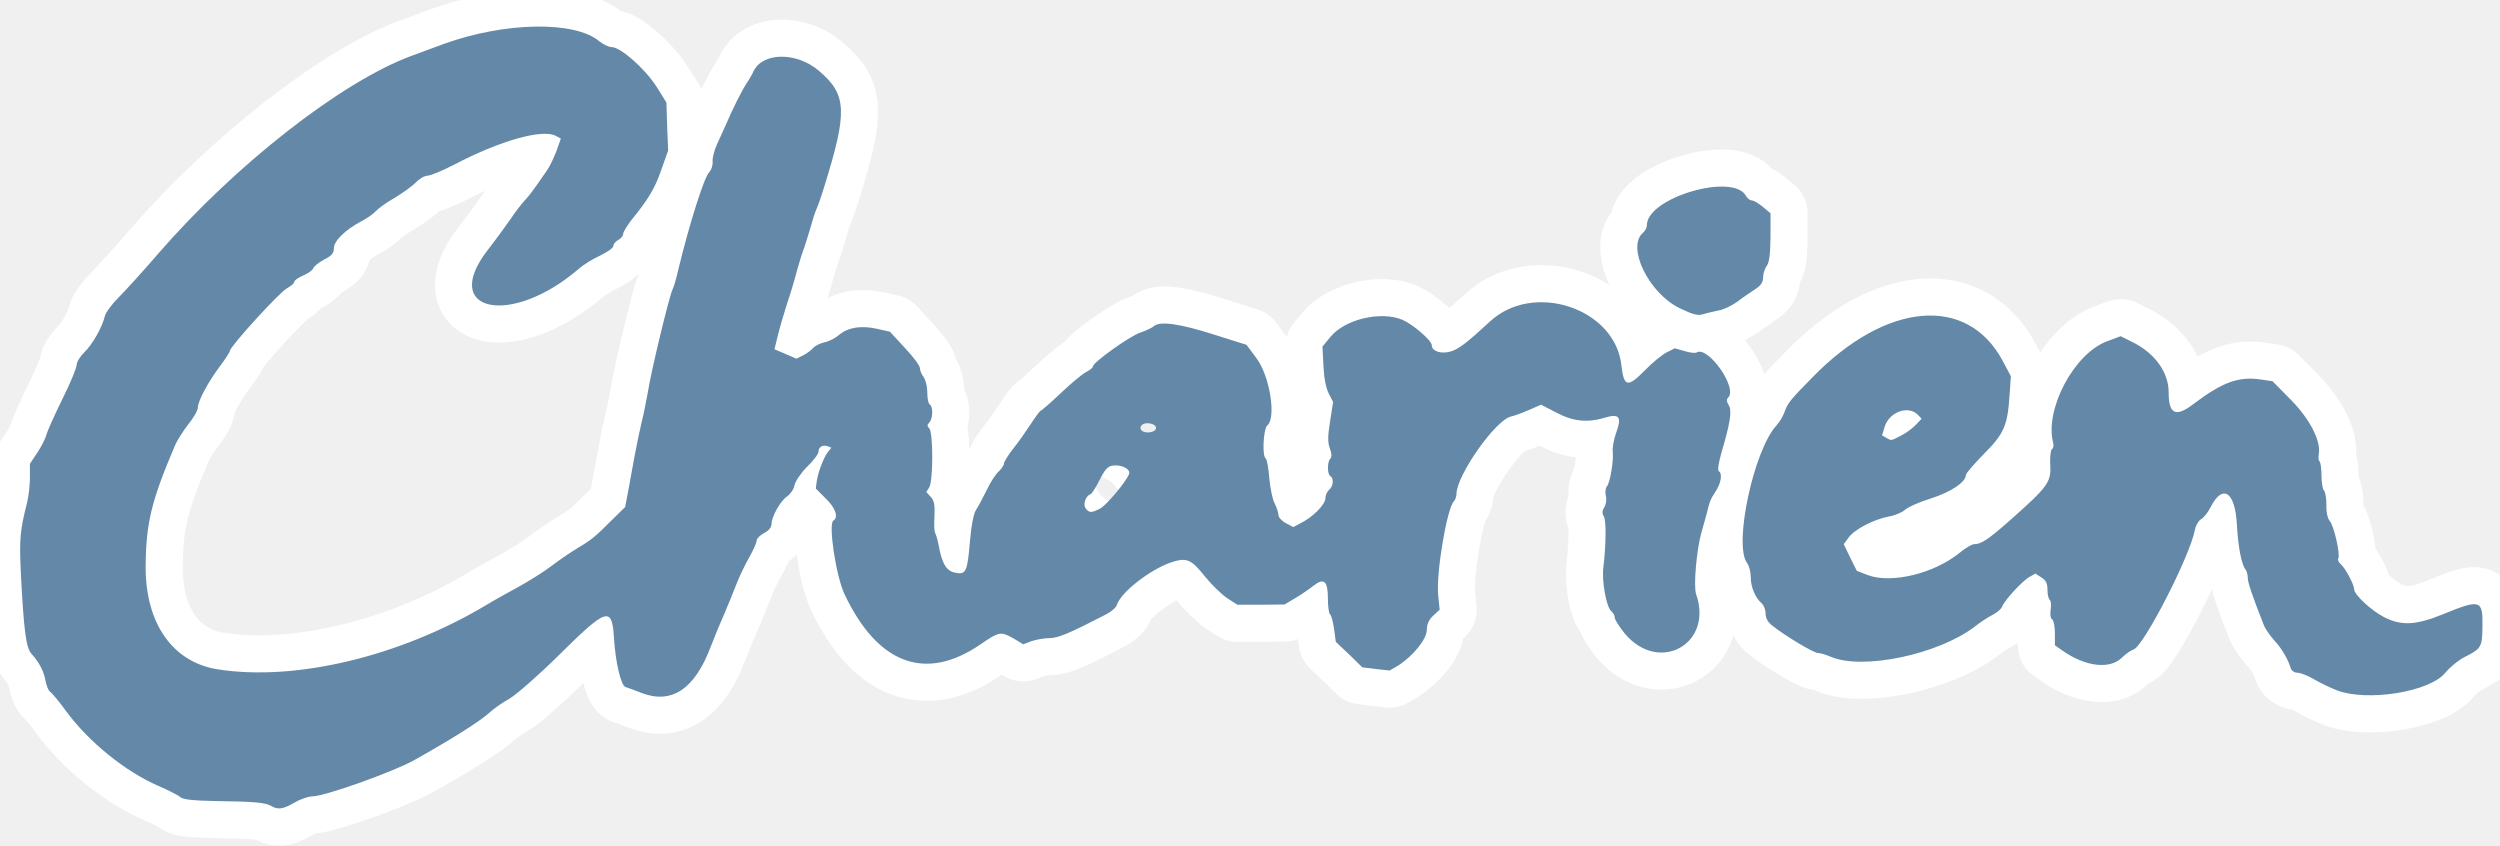
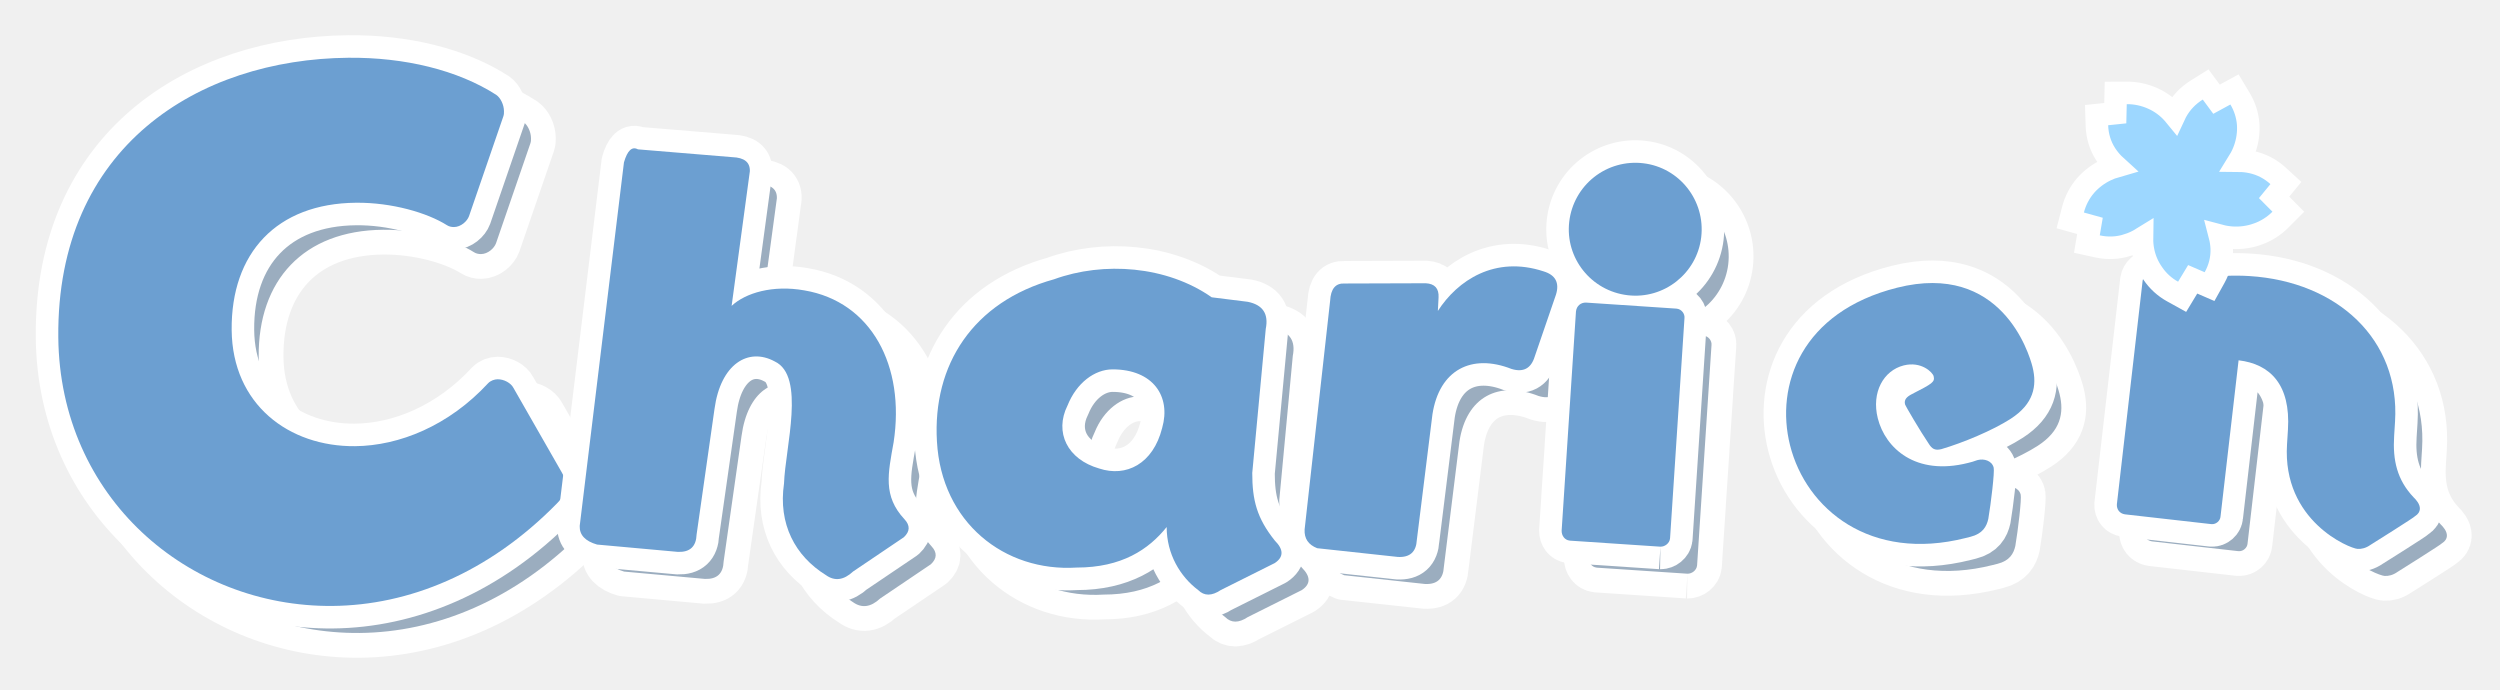
- <svg xmlns="http://www.w3.org/2000/svg" width="1516" height="513" viewBox="0 0 1011 342">
-   <path fill="#6388A8" stroke="#FFFFFF" stroke-width="30" stroke-linejoin="round" paint-order="stroke" d="M109.7,325.9C107.3,324.5 103.0,324.1 87.5,323.9C78.0,323.7 74.1,323.3 72.9,322.3C72.0,321.5 67.9,319.4 63.9,317.7C50.6,311.9 35.8,299.9 26.7,287.5C23.9,283.6 21.0,280.2 20.3,279.7C19.6,279.3 18.8,277.3 18.4,275.2C17.7,271.3 15.9,267.9 12.7,264.3C10.5,261.8 9.6,254.8 8.4,231.0C7.8,218.0 8.1,214.4 11.0,203.0C11.6,200.5 12.1,196.0 12.1,193.0L12.1,187.5L15.1,183.0C16.7,180.6 18.3,177.4 18.7,176.0C19.0,174.6 21.9,168.1 25.1,161.6C28.4,155.0 31.0,148.7 31.0,147.5C31.0,146.3 32.4,144.1 34.1,142.4C37.3,139.4 41.3,132.4 42.4,127.8C42.7,126.4 45.2,123.0 47.9,120.3C50.5,117.7 57.8,109.7 64.0,102.5C95.3,66.4 138.4,32.8 166.5,22.5C169.8,21.3 175.7,19.1 179.5,17.7C204.1,8.8 232.4,8.3 242.3,16.6C243.9,17.9 246.2,19.0 247.4,19.0C251.0,19.0 261.0,27.9 265.5,35.0L269.5,41.4L269.8,51.1L270.2,60.8L267.4,68.7C264.8,76.2 262.3,80.4 255.2,89.1C253.5,91.4 252.0,93.8 252.0,94.6C252.0,95.3 251.1,96.4 250.0,97.0C248.9,97.6 248.0,98.7 248.0,99.5C248.0,100.2 245.6,101.9 242.7,103.3C239.8,104.6 235.9,107.0 234.0,108.7C206.7,132.2 177.8,126.2 197.2,101.1C200.7,96.6 204.9,90.8 206.7,88.2C208.4,85.6 210.9,82.4 212.2,81.0C213.5,79.7 215.6,76.9 217.0,74.9C218.4,72.9 220.3,70.1 221.3,68.7C222.3,67.3 223.9,63.9 225.0,61.1L226.8,56.0L224.8,54.9C219.4,52.0 202.5,56.7 183.7,66.5C178.9,69.0 174.0,71.0 172.9,71.0C171.7,71.0 169.6,72.2 168.1,73.8C166.6,75.3 162.7,78.1 159.5,80.0C156.2,81.9 152.9,84.3 152.0,85.3C151.2,86.3 148.5,88.2 146.0,89.5C139.6,92.9 135.0,97.4 135.0,100.4C135.0,102.4 134.1,103.4 131.1,104.9C129.0,106.0 127.0,107.6 126.7,108.4C126.3,109.3 124.5,110.6 122.5,111.4C120.6,112.2 119.0,113.4 119.0,113.9C119.0,114.5 117.7,115.6 116.1,116.5C113.1,118.0 93.0,140.1 93.0,141.8C93.0,142.2 91.2,145.1 88.9,148.1C84.1,154.5 80.0,162.2 80.0,164.8C80.0,165.9 78.3,168.9 76.1,171.6C74.0,174.3 71.6,178.1 70.8,180.0C61.2,202.5 59.0,211.6 58.9,229.1C58.8,252.0 69.8,267.7 87.9,270.6C119.2,275.6 161.7,265.5 196.5,244.7C199.8,242.7 205.9,239.3 210.0,237.1C214.1,234.8 219.9,231.2 222.9,228.9C225.9,226.6 230.6,223.4 233.4,221.7C239.3,218.2 240.6,217.1 247.6,210.1L252.8,205.0L254.0,198.8C254.6,195.3 255.8,188.9 256.6,184.5C257.4,180.1 258.7,174.0 259.4,171.0C260.2,168.0 261.3,162.3 262.0,158.5C263.3,150.0 270.7,119.6 271.9,117.2C272.4,116.3 273.5,112.6 274.3,109.0C278.7,90.8 284.6,72.1 286.7,69.7C287.7,68.7 288.3,66.7 288.2,65.3C288.0,64.0 288.8,60.8 290.0,58.2C291.2,55.6 292.8,52.1 293.5,50.5C296.1,44.3 300.1,36.4 302.0,33.5C303.1,31.9 304.3,29.8 304.6,29.0C308.2,21.0 322.1,20.8 331.2,28.6C342.5,38.2 342.8,45.0 333.4,75.2C332.1,79.5 330.6,83.7 330.1,84.7C329.6,85.7 328.5,89.2 327.6,92.5C326.6,95.8 325.5,99.4 325.1,100.5C324.6,101.6 323.4,105.4 322.4,109.0C321.5,112.6 319.6,118.9 318.2,123.0C316.9,127.1 315.2,132.9 314.5,135.8L313.2,141.2L317.7,143.1L322.1,145.0L324.9,143.6C326.4,142.8 328.2,141.5 328.9,140.6C329.6,139.8 331.6,138.8 333.3,138.4C335.1,138.1 337.8,136.7 339.3,135.4C343.0,132.3 348.1,131.5 354.6,132.9L359.9,134.1L365.9,140.6C369.3,144.2 372.0,147.8 372.0,148.8C372.0,149.7 372.7,151.4 373.5,152.4C374.3,153.5 375.0,156.3 375.0,158.6C375.0,161.0 375.4,163.2 376.0,163.5C377.4,164.4 377.3,169.3 375.8,170.8C374.9,171.7 374.9,172.3 375.8,173.2C377.4,174.8 377.4,194.3 375.8,197.0L374.6,198.9L376.4,200.9C377.8,202.4 378.1,204.2 377.9,208.7C377.7,211.9 377.8,215.0 378.2,215.5C378.5,216.1 379.2,218.3 379.6,220.5C380.9,227.8 382.7,230.8 386.1,231.5C390.6,232.5 391.2,231.3 392.2,219.3C392.8,212.4 393.7,207.6 394.8,206.0C395.7,204.6 397.6,201.0 399.1,198.0C400.5,195.0 402.7,191.6 403.9,190.6C405.0,189.5 406.0,188.1 406.0,187.4C406.0,186.7 407.7,184.0 409.8,181.3C411.9,178.7 415.1,174.1 417.0,171.2C418.8,168.4 420.6,166.0 420.9,166.0C421.2,166.0 424.9,162.8 429.0,158.9C433.1,155.0 437.7,151.2 439.2,150.4C440.8,149.6 442.0,148.6 442.0,148.1C442.0,146.5 456.7,136.0 461.0,134.5C463.4,133.7 465.9,132.5 466.7,131.8C469.2,129.7 477.3,130.9 490.8,135.2L504.1,139.4L508.1,144.8C513.5,151.9 516.2,168.9 512.5,172.0C510.9,173.4 510.3,184.5 511.9,185.4C512.3,185.7 513.0,189.2 513.3,193.3C513.7,197.4 514.6,202.0 515.5,203.6C516.3,205.2 517.0,207.3 517.0,208.2C517.0,209.2 518.4,210.6 520.0,211.5L523.0,213.1L526.2,211.4C531.0,209.0 536.0,203.9 536.0,201.4C536.0,200.2 536.7,198.7 537.5,198.0C539.2,196.6 539.5,193.4 538.0,192.5C536.7,191.7 536.7,186.7 538.0,185.4C538.6,184.8 538.6,183.4 537.8,181.3C536.9,178.8 536.9,176.4 537.9,170.3L539.1,162.5L537.3,159.0C536.2,156.8 535.4,152.6 535.2,147.8L534.8,140.1L538.1,136.1C544.0,129.0 558.5,125.6 567.2,129.3C571.4,131.1 579.0,137.7 579.0,139.5C579.0,142.0 582.7,143.2 586.6,142.1C589.8,141.2 593.2,138.6 602.5,130.0C620.1,113.6 653.2,124.6 655.7,147.7C656.7,156.5 658.2,156.8 665.2,149.7C668.1,146.7 672.0,143.5 673.9,142.5L677.3,140.8L681.2,141.9C683.3,142.6 685.5,142.8 686.1,142.5C690.6,139.6 702.8,156.8 698.9,160.7C698.1,161.5 698.2,162.3 699.1,163.8C700.5,166.0 699.7,171.0 696.1,183.2C695.0,187.1 694.5,190.2 695.1,190.5C696.6,191.5 696.0,195.3 693.9,198.5C691.6,202.1 691.5,202.3 690.1,208.0C689.4,210.5 688.5,213.8 688.0,215.5C686.1,222.3 684.8,237.0 685.9,240.2C693.0,260.4 670.9,272.6 657.1,256.2C654.9,253.4 653.0,250.6 653.0,249.7C653.0,248.9 652.4,247.7 651.6,247.1C649.6,245.4 647.7,235.0 648.4,229.4C649.5,220.1 649.6,210.5 648.6,208.8C647.8,207.5 647.9,206.4 648.8,205.0C649.5,203.9 649.8,201.9 649.4,200.5C649.1,199.1 649.2,197.4 649.8,196.7C651.1,195.2 652.6,186.4 652.2,182.7C652.0,181.1 652.6,177.6 653.6,174.9C655.9,168.6 654.9,167.1 649.2,168.8C642.0,171.0 636.1,170.4 629.4,166.8L623.2,163.6L618.4,165.7C615.7,166.9 612.4,168.1 611.0,168.4C604.8,169.8 589.0,192.2 589.0,199.7C589.0,200.7 588.5,202.1 588.0,202.6C585.1,205.5 580.7,231.9 581.6,240.7L582.2,246.5L579.6,248.9C577.8,250.6 577.0,252.4 577.0,254.7C577.0,258.4 571.4,265.3 565.4,269.1L562.0,271.1L556.5,270.5L550.9,269.8L545.6,264.6L540.2,259.5L539.5,254.3C539.1,251.4 538.4,248.8 537.9,248.4C537.4,248.1 537.0,245.2 537.0,241.9C537.0,234.9 535.4,233.5 531.2,236.8C529.7,238.0 526.5,240.2 524.0,241.7L519.5,244.4L509.9,244.5L500.4,244.5L496.2,241.8C494.0,240.3 489.9,236.3 487.3,233.1C481.7,226.0 479.8,225.3 473.5,227.4C464.9,230.4 453.2,239.5 451.6,244.7C451.3,245.7 449.3,247.4 447.1,248.5C432.2,256.2 427.8,258.0 424.4,258.0C422.3,258.0 419.1,258.6 417.2,259.2L413.8,260.5L410.0,258.2C404.7,255.2 404.1,255.3 396.4,260.6C374.3,275.7 355.0,268.6 341.6,240.4C338.1,233.2 334.9,211.8 337.0,210.5C339.2,209.2 337.9,205.3 333.9,201.5L329.9,197.5L330.3,194.5C330.9,190.6 333.2,184.7 334.9,182.6L336.2,181.0L334.7,180.4C332.7,179.7 331.0,180.7 331.0,182.6C331.0,183.5 329.0,186.2 326.4,188.7C323.9,191.2 321.6,194.6 321.3,196.2C321.0,197.8 319.6,199.8 318.3,200.7C315.6,202.5 312.0,208.9 312.0,211.9C312.0,213.2 310.8,214.6 309.0,215.5C307.4,216.4 306.0,217.7 306.0,218.5C306.0,219.4 304.6,222.5 302.9,225.5C301.2,228.5 299.0,233.1 298.0,235.7C297.0,238.3 294.8,243.7 293.2,247.5C291.5,251.3 288.9,257.6 287.4,261.5C280.9,278.8 271.4,285.0 259.0,280.0C256.5,279.0 253.8,278.0 253.0,277.8C251.1,277.2 248.9,267.8 248.3,258.0C247.5,245.0 245.5,245.6 226.1,264.8C217.9,272.9 208.8,280.9 206.0,282.5C203.1,284.1 199.6,286.6 198.1,288.0C194.3,291.5 183.3,298.5 167.4,307.4C159.0,312.1 131.2,322.0 126.3,322.0C124.8,322.0 121.5,323.1 119.1,324.5C114.4,327.2 112.5,327.5 109.7,325.9Z M945.0,279.1C942.5,278.1 938.4,276.2 935.9,274.7C933.4,273.2 930.3,272.0 929.1,272.0C927.9,272.0 926.7,271.2 926.4,270.2C925.2,266.4 922.7,262.1 919.7,258.9C918.0,257.0 916.0,254.2 915.4,252.5C910.7,240.6 909.0,235.4 909.0,233.6C909.0,232.4 908.6,231.0 908.2,230.4C906.5,228.5 905.1,221.3 904.6,212.1C903.9,198.8 898.9,195.4 894.0,205.0C892.9,207.2 891.1,209.4 890.1,209.9C889.1,210.5 887.9,212.5 887.6,214.3C885.6,224.9 866.9,261.3 862.8,262.6C861.8,262.9 859.6,264.4 858.1,265.9C853.1,270.8 843.2,269.5 834.0,263.0L831.0,260.9L831.0,256.0C831.0,253.3 830.5,250.8 829.9,250.4C829.2,250.0 829.0,248.3 829.3,246.4C829.6,244.5 829.4,242.8 828.9,242.5C828.4,242.1 828.0,240.3 828.0,238.5C828.0,235.9 827.4,234.6 825.6,233.5L823.1,231.9L820.8,233.2C818.0,234.7 810.6,242.7 809.7,245.2C809.4,246.1 807.6,247.7 805.8,248.6C804.0,249.5 800.6,251.7 798.4,253.5C783.7,264.6 753.4,271.0 740.5,265.6C738.5,264.7 736.0,264.0 735.1,264.0C733.5,264.0 721.9,257.1 716.8,253.0C714.9,251.6 714.0,249.9 714.0,248.0C714.0,246.5 713.3,244.7 712.4,243.9C709.9,241.8 708.0,237.4 708.0,233.3C708.0,231.2 707.3,228.6 706.5,227.6C701.0,220.3 709.2,182.0 718.4,172.0C719.7,170.6 721.2,168.0 721.8,166.2C722.9,163.1 724.0,161.6 732.8,152.7C762.7,121.9 795.6,119.1 809.9,145.9L813.2,152.1L812.7,159.3C811.9,172.0 810.5,175.3 802.3,183.5C798.3,187.6 795.0,191.4 795.0,192.0C795.0,194.9 789.0,198.9 780.9,201.5C776.3,202.9 771.6,205.0 770.4,206.1C769.3,207.1 766.4,208.4 763.9,208.8C757.7,210.0 750.0,214.0 747.6,217.3L745.6,220.0L748.2,225.4L750.9,230.8L755.3,232.5C764.9,236.1 782.2,231.9 792.6,223.4C794.9,221.5 797.5,220.0 798.4,220.0C801.2,220.0 804.0,218.1 812.0,211.1C828.5,196.5 829.6,195.0 829.1,187.4C829.0,184.5 829.3,181.9 829.8,181.6C830.4,181.3 830.6,180.1 830.3,179.0C826.8,165.5 838.7,143.0 852.0,138.0L857.6,135.9L862.6,138.4C871.5,142.9 877.0,150.5 877.0,158.6C877.0,167.4 879.8,168.8 886.8,163.5C898.7,154.5 905.2,152.1 914.2,153.4L919.0,154.1L926.4,161.6C934.2,169.5 938.7,178.4 937.7,183.6C937.5,185.0 937.6,186.3 938.0,186.5C938.4,186.8 938.8,189.2 938.8,192.0C938.8,194.8 939.2,197.6 939.8,198.3C940.4,198.9 940.8,201.6 940.8,204.2C940.7,207.1 941.3,209.7 942.2,210.7C943.9,212.7 946.5,224.3 945.6,225.8C945.3,226.3 945.7,227.4 946.6,228.1C948.4,229.6 952.0,236.3 952.0,238.2C952.0,240.4 959.0,246.9 964.1,249.5C971.1,253.1 977.0,252.8 987.8,248.4C1003.2,242.1 1004.1,242.4 1003.9,253.6C1003.8,261.7 1003.4,262.3 996.4,265.8C994.1,267.0 990.7,269.8 988.8,272.1C982.4,279.8 957.3,283.8 945.0,279.1Z M444.9,205.6C447.5,204.2 455.4,194.8 456.6,191.6C457.3,189.7 453.7,187.8 450.2,188.2C448.1,188.4 446.9,189.6 444.7,194.0C443.2,197.0 441.5,199.7 441.0,199.8C439.0,200.5 437.8,204.1 439.1,205.6C440.5,207.4 441.4,207.4 444.9,205.6Z M768.8,176.1C770.8,175.1 773.5,173.1 774.8,171.7L777.1,169.3L775.5,167.6C771.5,163.7 763.8,166.7 762.1,172.7L761.1,176.0L762.8,177.0C765.0,178.2 764.5,178.3 768.8,176.1Z M467.5,173.0C467.5,171.2 463.2,170.4 461.8,171.8C460.2,173.4 462.0,175.1 464.8,174.8C466.4,174.6 467.5,173.9 467.5,173.0Z M679.3,124.6C666.7,118.5 657.6,99.7 664.5,94.0C665.3,93.3 666.0,92.0 666.0,91.0C666.0,79.9 701.0,69.6 706.1,79.2C706.6,80.2 707.7,81.0 708.5,81.0C709.2,81.0 711.2,82.2 712.9,83.6L716.0,86.2L716.0,95.8C715.9,102.7 715.5,106.1 714.5,107.4C713.7,108.5 713.0,110.6 713.0,112.1C713.0,114.1 712.1,115.4 709.8,116.9C708.0,118.1 704.7,120.3 702.5,122.0C700.3,123.6 696.9,125.2 695.0,125.5C693.1,125.9 690.3,126.5 688.8,127.0C686.7,127.7 684.7,127.2 679.3,124.6Z" />
+ <svg xmlns="http://www.w3.org/2000/svg" xmlns:xlink="http://www.w3.org/1999/xlink" viewBox="0 0 555 153" width="1110" height="306" role="img" aria-labelledby="title">
+   <defs>
+     <g id="word">
+       <path d="M113.992 86.125l10.673 18.662c.569.975.998 1.951 1.007 2.931.012 1.26-.536 2.525-2.062 4.079-15.257 15.542-32.972 22.567-49.771 22.722-32.06.297-60.566-24.08-60.896-59.638-.393-42.418 31.21-61.752 64.388-62.06 12.46-.115 24.246 2.716 32.838 8.237.986.69 1.7 2.224 1.713 3.624.004.42.007.7-.129 1.121l-7.635 22.192c-.41 1.124-1.798 2.397-3.338 2.41-.56.006-1.121-.129-1.544-.405-4.365-2.76-12.227-5.067-20.207-4.993-17.639.164-27.757 11.178-27.6 28.257.154 16.52 12.702 25.924 27.401 25.787 9.8-.09 20.819-4.533 29.552-13.994.554-.565 1.392-.853 2.092-.86 1.4-.012 2.947.813 3.518 1.928" transform="" />
+       <path d="M140 34 Q138 33 137 37 L130 118 Q130 121 134 122 L152 123 Q156 123 156 119 L159 91 C160 81 166 77 172 80 C179 83 175 99 175 107 C174 116 178 123 185 127 Q188 129 191 126 L202 118 Q204 116 202 114 C197 109 198 104 199 97 C201 80 193 66 178 64 C171 63 165 65 162 68 L165 38 Q165 35 161 35Z" transform="rotate(2 165 80)" />
+       <path d="M269 66 C259 59 245 58 234 62 C216 67 207 81 208 98 C209 116 223 127 239 126 C249 126 255 122 259 117 C259 123 262 128 266 131 Q268 133 271 131 L283 125 Q286 123 283 120 C279 115 278 111 278 105 L281 73 Q282 68 277 67Z M247 82 C256 82 260 88 258 95 C256 103 250 106 244 104 C237 102 234 96 237 90 C239 85 243 82 247 82Z" transform="" />
+       <path d="M297 64 Q294 64 294 68 L291 119 Q291 122 294 123 L312 124 Q316 124 316 120 L318 92 C319 82 326 78 335 81 Q339 82 340 78 L344 64 Q345 60 341 59 C330 56 322 62 318 69 L318 66 Q318 63 315 63Z" transform="rotate(3 318 92)" />
+       <path d="M282.618 121.364l-19.98-1.333-.199-.023c-1.093-.128-1.783-1.115-1.754-2.219l3.181-48.66c.139-1.192 1.039-1.993 2.242-1.953l19.981 1.333.198.023c.993.117 1.783 1.115 1.666 2.108l-3.192 48.76-.023.199c-.116.993-1.115 1.782-2.12 1.765m9.053-68.714c-.942 8.046-8.265 13.833-16.31 12.891-8.144-.953-13.932-8.276-12.99-16.321a14.767 14.767 0 0 1 16.421-12.979c8.045.942 13.832 8.265 12.879 16.41" transform="translate(86 0)" />
+       <path d="m417.451 119.166-1.117.281c-21.132 5.322-35.378-6.435-38.942-20.585-3.352-13.313 2.534-29.645 23.759-34.99 23.087-5.814 29.292 14.502 30.066 17.574 1.078 4.282.2 8.265-4.823 11.51-4.001 2.592-10.632 5.35-15.426 6.756-1.489.375-2.119-.16-2.772-1.183-1.891-2.79-5.184-8.396-5.278-8.769-.257-1.024.37-1.677 1.51-2.26 4.559-2.337 5.164-2.687 4.836-3.99-.211-.838-2.73-3.372-6.64-2.387-4.468 1.125-7.207 5.973-5.754 11.745 1.665 6.61 8.381 12.838 20.018 9.907.651-.164 1.396-.352 2.024-.609l.186-.047c1.304-.328 3.097.111 3.496 1.694.234.931-.592 7.871-1.191 11.388-.37 1.677-1.252 3.285-3.952 3.965" transform="translate(20 0)" />
+       <path d="M365.698 93.619l-.199 3.161c-.337 5.366.637 9.755 4.336 13.643.545.516 1.443 1.534 1.377 2.588-.036.575-.36 1.132-1.061 1.568-.012.192-9.925 6.398-9.925 6.398-1.006.706-1.983.933-2.845.879-1.724-.108-16.735-6.15-15.662-23.205l.205-3.257c.633-10.06-3.989-14.583-10.959-15.407l-4.008 34.665c-.06.958-.976 1.766-1.935 1.706l-.191-.012-19.102-2.163c-1.144-.168-1.856-1.079-1.784-2.229l5.721-49.659c.162-1.047 1.078-1.855 2.037-1.795l.191.012 10.695 1.25c3.785-.532 7.354-.692 10.803-.475 19.45 1.223 33.457 14.032 32.306 32.332" transform="translate(166 0)" />
+     </g>
+   </defs>
+   <use xlink:href="#word" transform="translate(6 6)" fill="#9badbf" stroke="#fff" stroke-width="11" stroke-linejoin="round" paint-order="stroke fill" />
+   <use xlink:href="#word" fill="#6c9fd1" stroke="#fff" stroke-width="10" stroke-linejoin="round" paint-order="stroke fill" />
+   <path d="M360.296 58.41a14.2 14.2 0 0 0 3.227-1.478q-.02 1.346.237 2.69a12.9 12.9 0 0 0 2.147 5.067 12.7 12.7 0 0 0 4.418 4.035l2.106 1.166 1.245-2.06 1.101-1.823 1.664.721 2.078.902 1.102-1.98c1.128-2.03 1.682-4.2 1.608-6.472v-.018a13.5 13.5 0 0 0-.423-2.833q1.35.361 2.772.447a14.1 14.1 0 0 0 5.567-.789h.002a13.45 13.45 0 0 0 5.105-3.223l1.757-1.763-1.755-1.765-1.405-1.414 1.115-1.36 1.5-1.831-1.746-1.598a12.56 12.56 0 0 0-5.921-3.054h-.005a13.7 13.7 0 0 0-2.704-.295q.752-1.219 1.237-2.592c.624-1.77.885-3.597.776-5.463l-.001-.026-.002-.026a12.86 12.86 0 0 0-1.81-5.661l-1.234-2.058-2.106 1.149-1.881 1.025-1.039-1.41-1.373-1.866-1.964 1.227c-1.964 1.226-3.515 2.847-4.604 4.85l-.004.006a13 13 0 0 0-.344.684q-.13-.158-.266-.313a13.26 13.26 0 0 0-4.487-3.326l-.002-.001a13.8 13.8 0 0 0-5.855-1.256l-2.436.009-.055 2.435-.047 2.058-1.836.192-2.315.24.075 2.327c.075 2.318.722 4.463 1.961 6.376a13.6 13.6 0 0 0 2.265 2.66q-1.153.33-2.253.862a14.15 14.15 0 0 0-4.459 3.367l-.018.02-.017.02a13.3 13.3 0 0 0-2.787 5.361l-.613 2.375 2.363.658 2.014.561-.286 1.687-.397 2.347 2.326.511c2.261.498 4.504.41 6.682-.28Z" transform="translate(112 -4)" fill="#9dd7ff" stroke="#fff" stroke-width="5" />
</svg>
